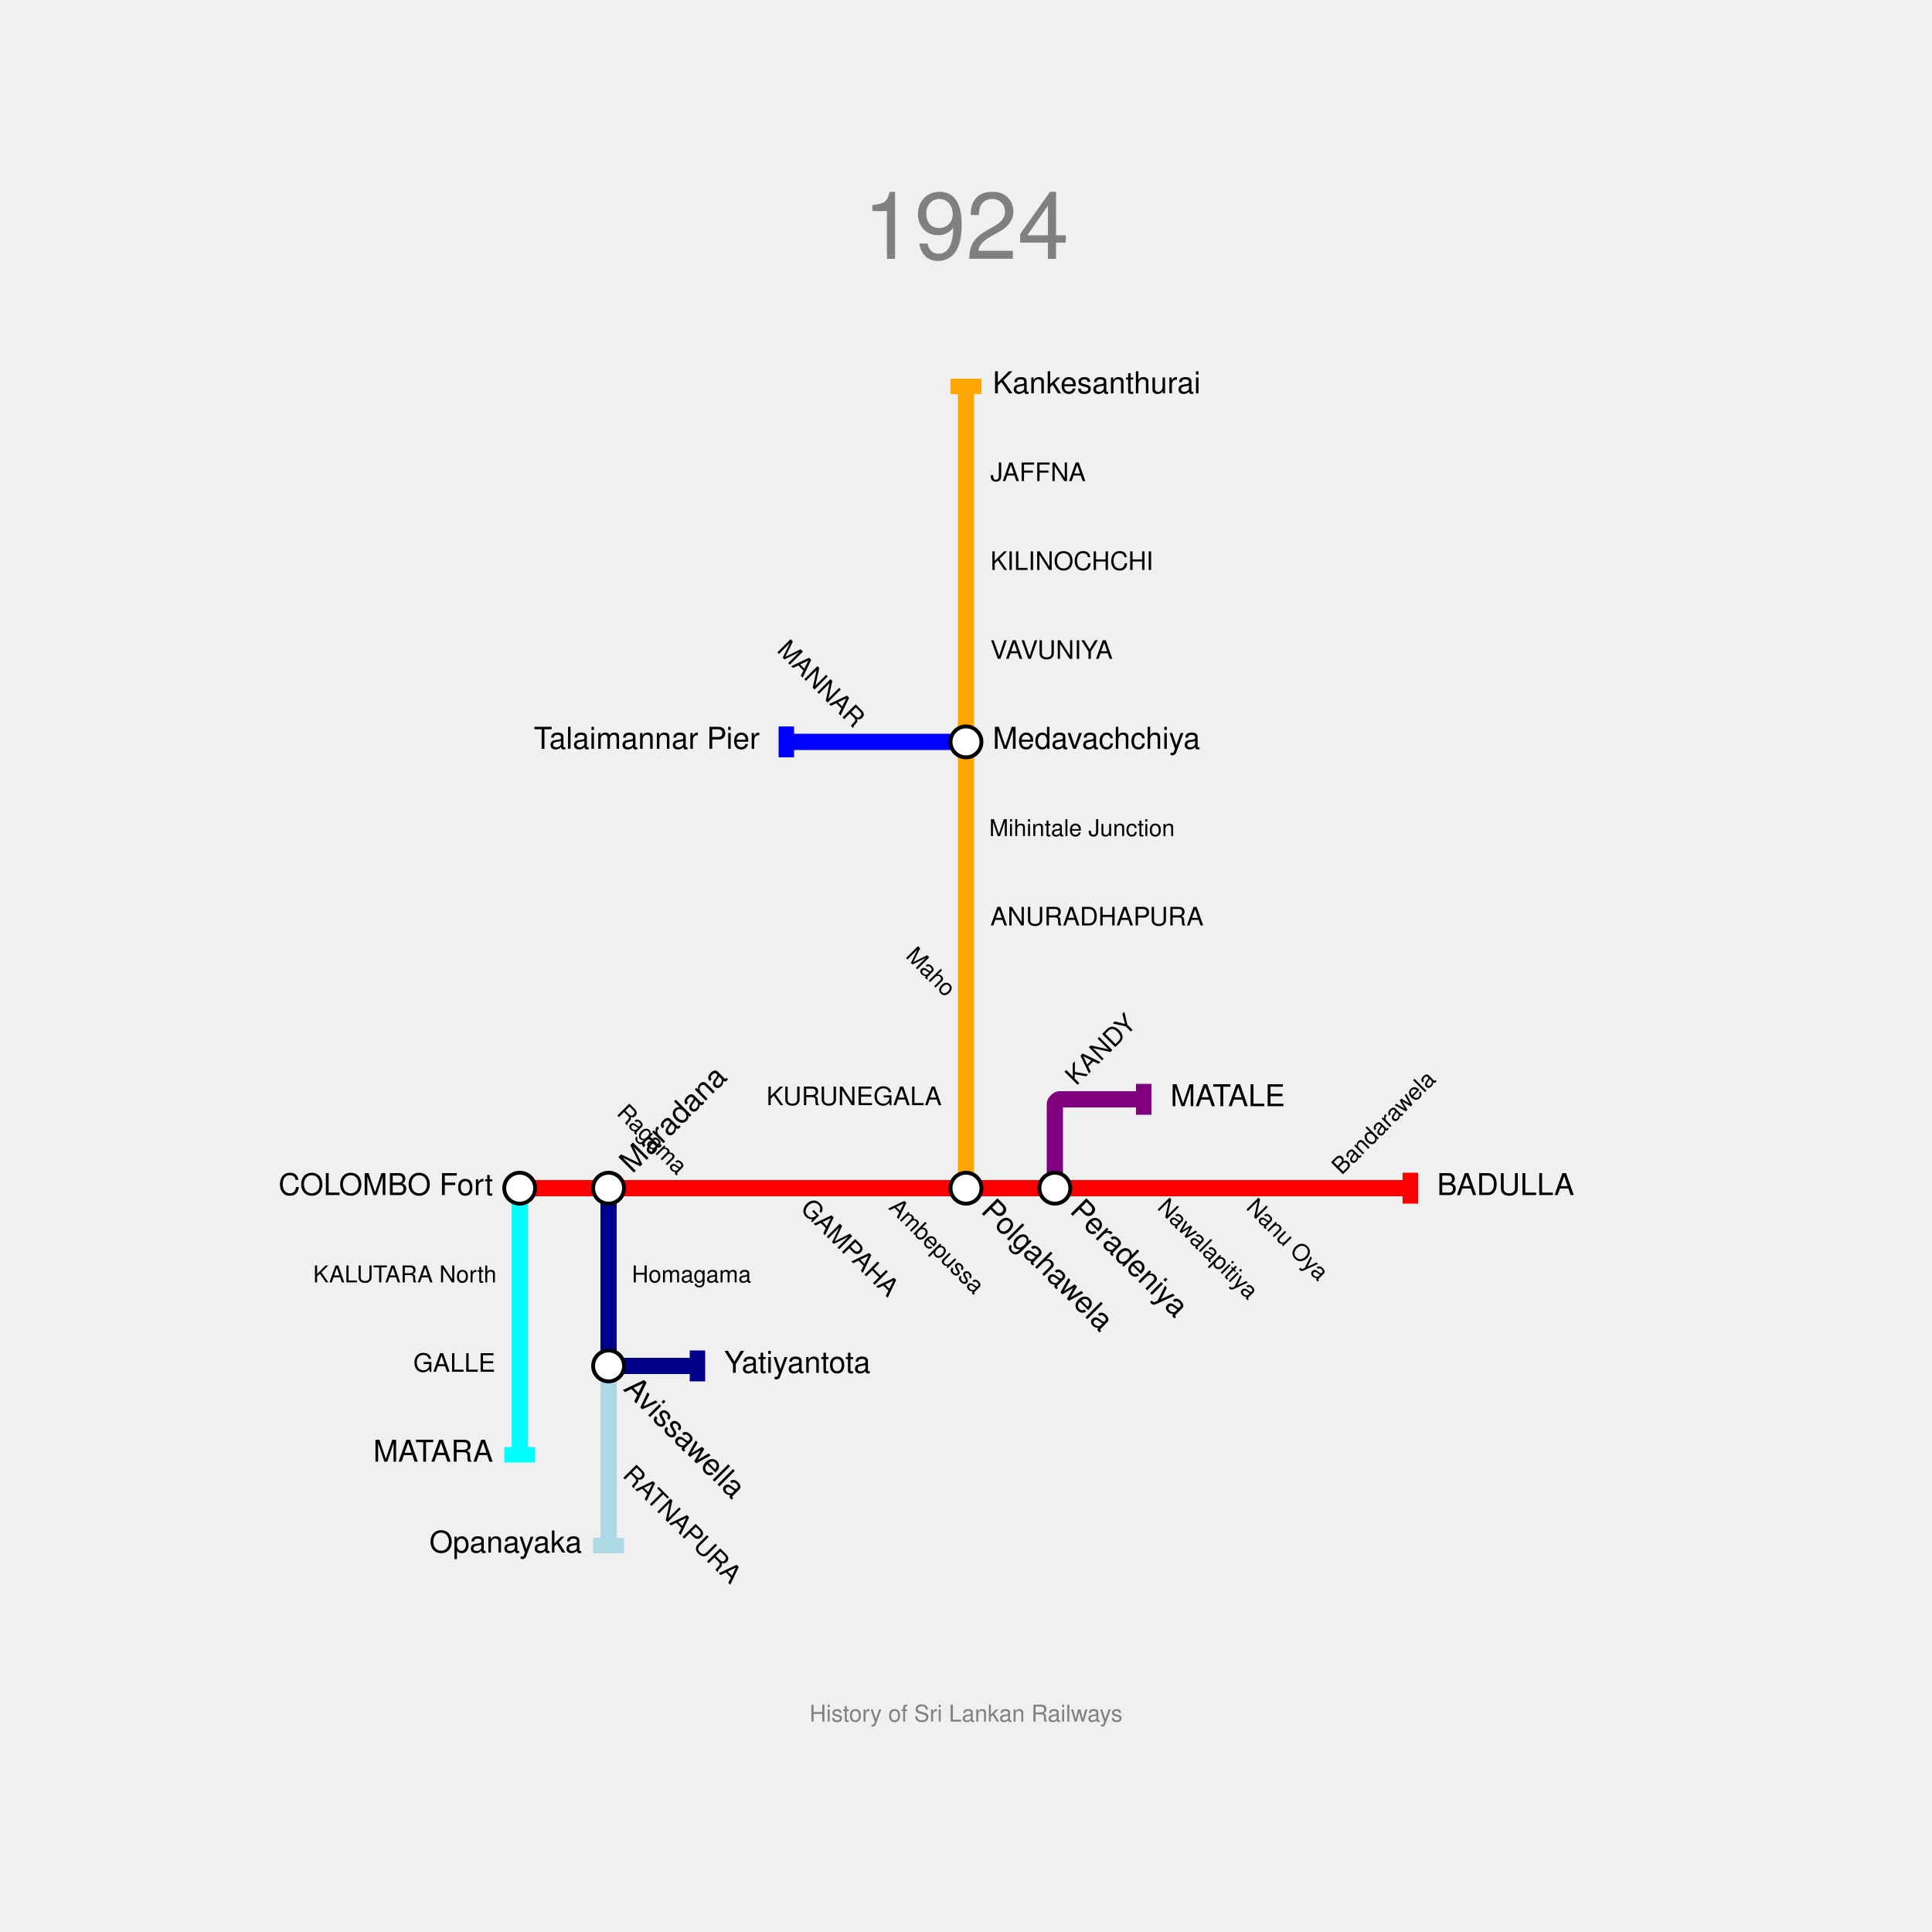
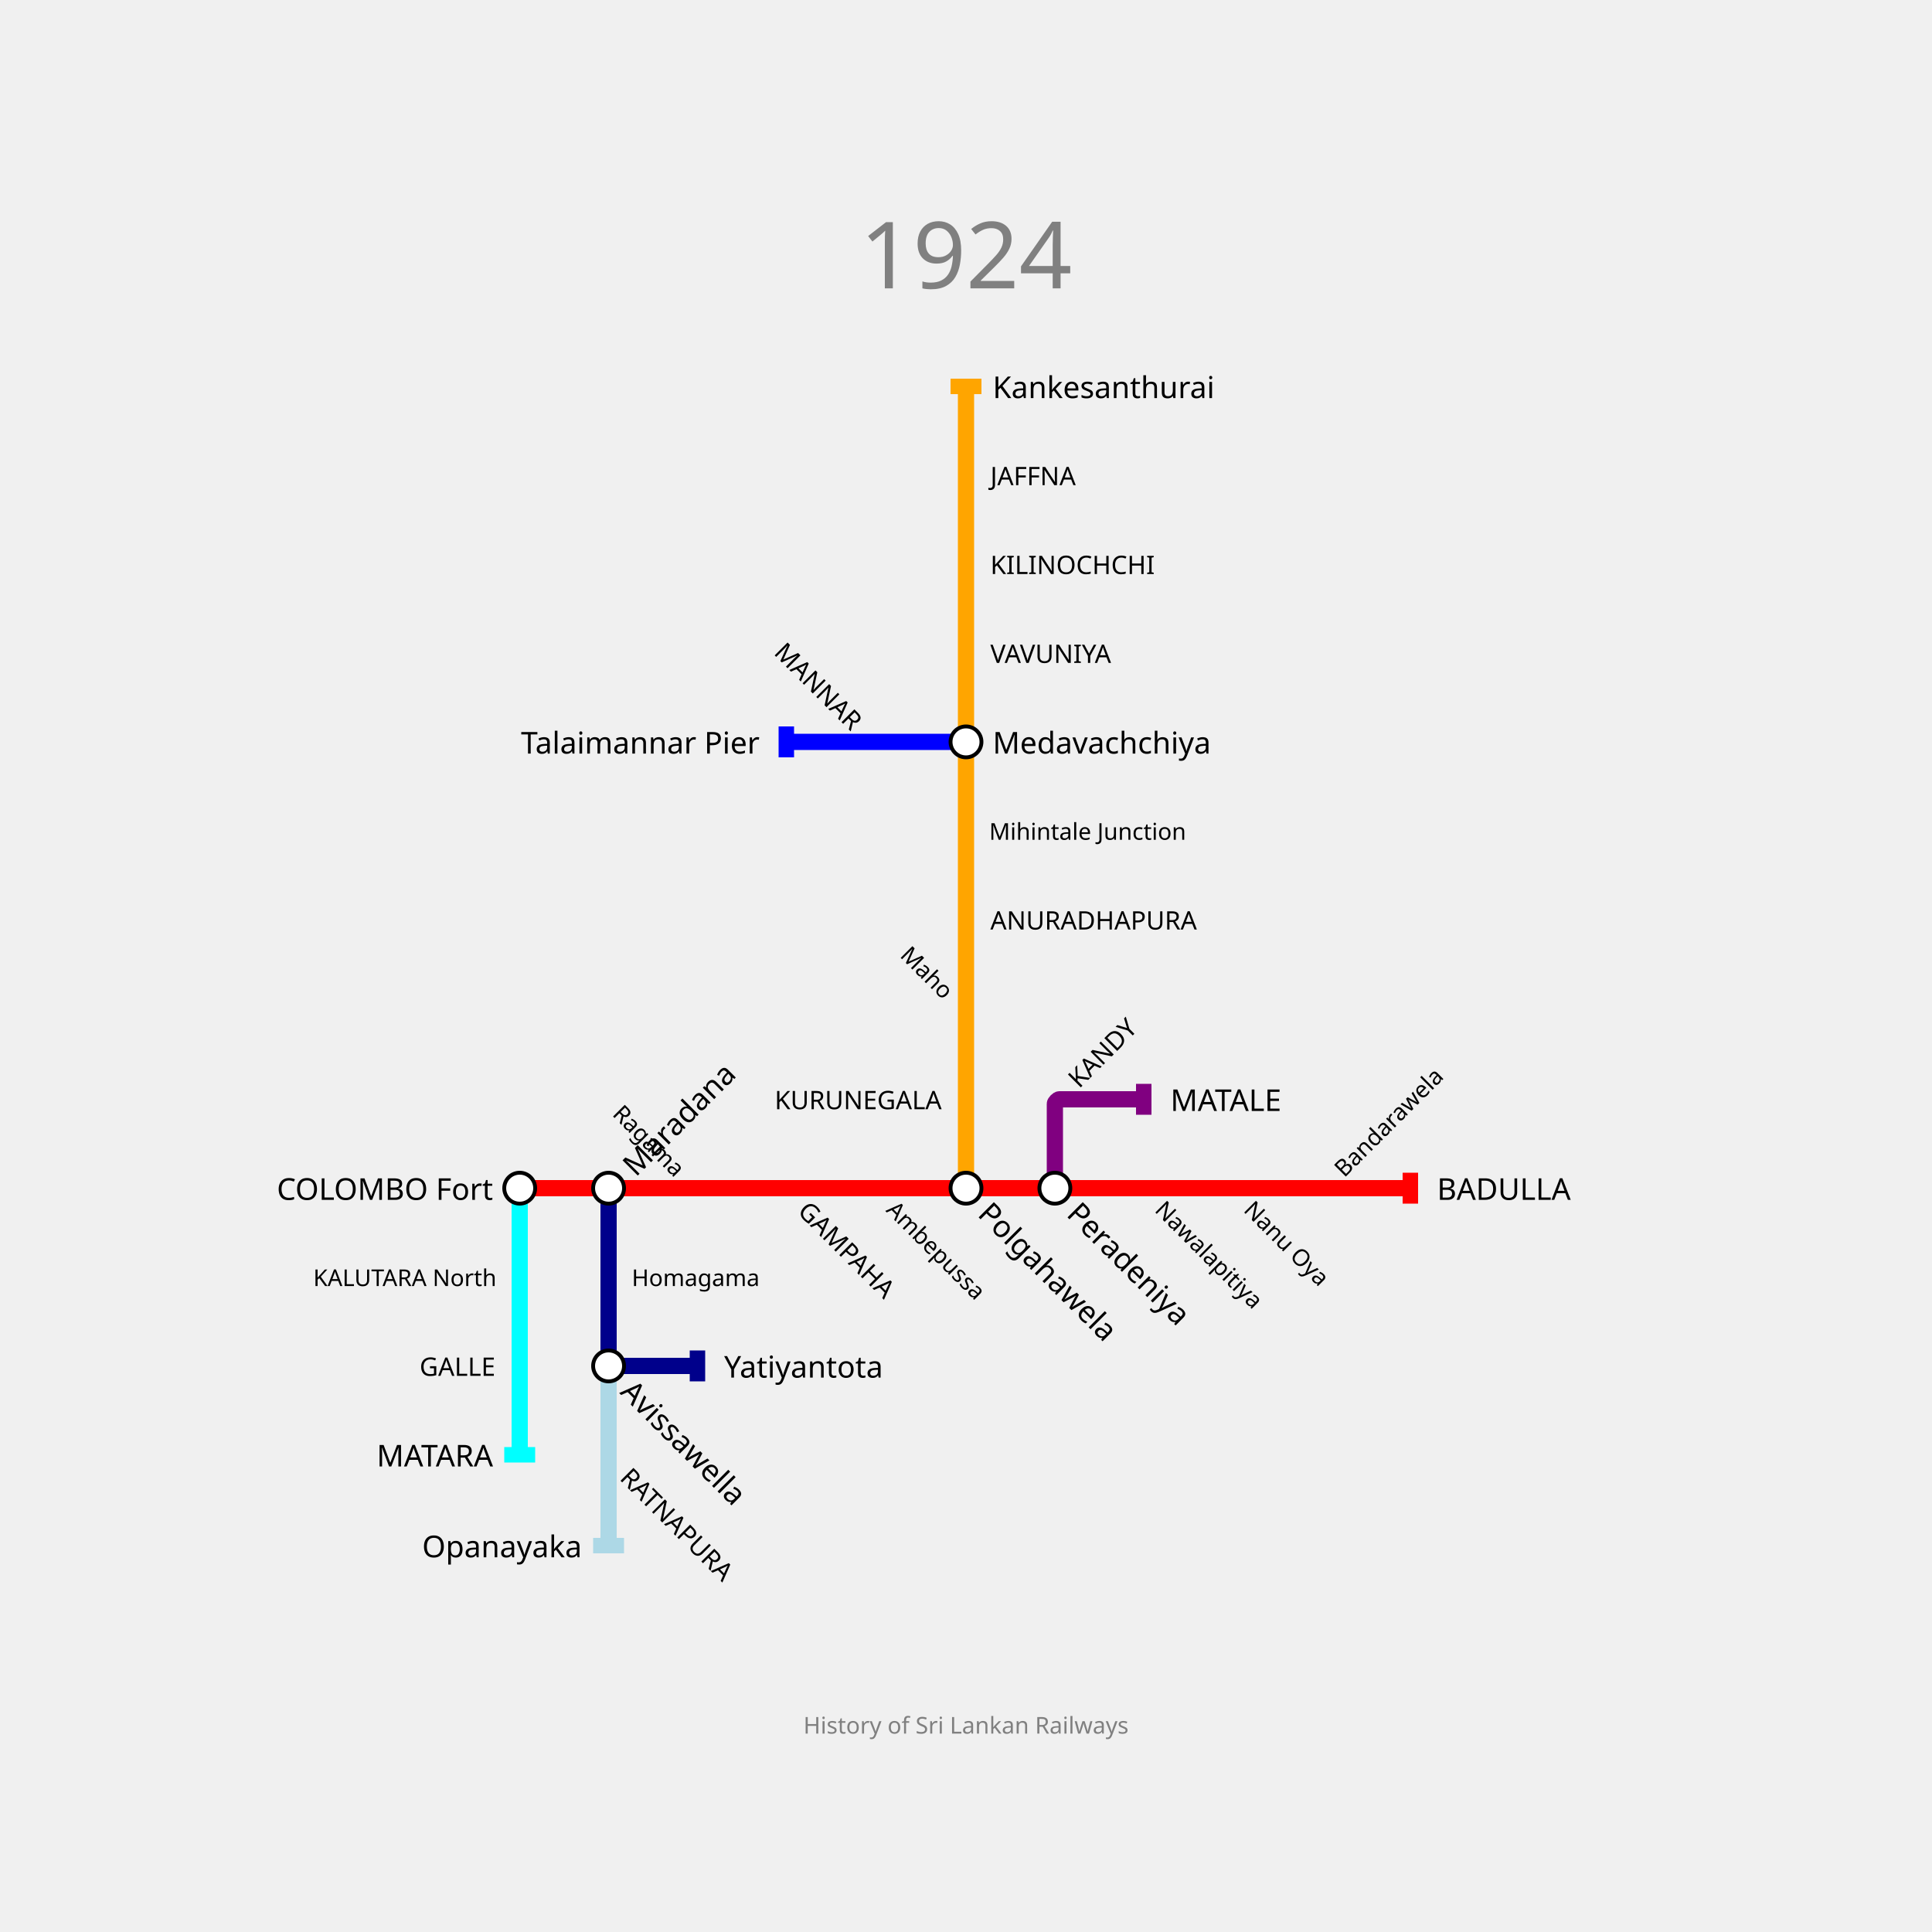
<svg xmlns="http://www.w3.org/2000/svg" width="1000" height="1000" padding="200">
-   <text fill="gray" stroke="none" font-size="48" font-family="Helvetica" x="500.0" y="112.0" text-anchor="middle" dominant-baseline="hanging">1924</text>
-   <text fill="gray" stroke="none" font-size="12" font-family="Helvetica" x="500.0" y="888.0" text-anchor="middle" dominant-baseline="text-top">History of Sri Lankan Railways</text>
+   <text fill="gray" stroke="none" font-size="48" font-family="trebuchet ms" x="500.0" y="112.0" text-anchor="middle" dominant-baseline="hanging">1924</text>
+   <text fill="gray" stroke="none" font-size="12" font-family="trebuchet ms" x="500.0" y="888.0" text-anchor="middle" dominant-baseline="text-top">History of Sri Lankan Railways</text>
  <g>
    <path fill="none" stroke-width="8.4" stroke-opacity="1" d="M 269.0,615.0 L 315.0,615.0 L 361.0,615.0 L 407.0,615.0 L 453.0,615.0 L 500.0,615.0 L 546.0,615.0 L 592.0,615.0 L 638.0,615.0 L 684.0,615.0 L 730.0,615.0" stroke="red" />
    <rect stroke="none" fill-opacity="1" x="726" y="607" width="8" height="16" fill="red" />
  </g>
  <g>
    <path fill="none" stroke-width="8.4" stroke-opacity="1" d="M 269.0,615.0 L 269.0,661.0 L 269.0,707.0 L 269.0,753.0" stroke="cyan" />
    <rect stroke="none" fill-opacity="1" x="261" y="749" width="16" height="8" fill="cyan" />
  </g>
  <g>
    <path fill="none" stroke-width="8.4" stroke-opacity="1" d="M 500.0,615.0 L 500.0,569.0 L 500.0,523.0 L 500.0,476.0 L 500.0,430.0 L 500.0,384.0 L 500.0,338.0 L 500.0,292.0 L 500.0,246.0 L 500.0,200.0" stroke="orange" />
    <rect stroke="none" fill-opacity="1" x="492" y="196" width="16" height="8" fill="orange" />
  </g>
  <g>
    <path fill="none" stroke-width="8.4" stroke-opacity="1" d="M 315.0,615.0 L 315.0,661.0 L 315.0,704.7 C 315.0,705.467 316.533,707.0 317.3,707.0 L 361.0,707.0" stroke="darkblue" />
    <rect stroke="none" fill-opacity="1" x="357" y="699" width="8" height="16" fill="darkblue" />
  </g>
  <g>
    <path fill="none" stroke-width="8.4" stroke-opacity="1" d="M 315.0,707.0 L 315.0,753.0 L 315.0,800.0" stroke="lightblue" />
    <rect stroke="none" fill-opacity="1" x="307" y="796" width="16" height="8" fill="lightblue" />
  </g>
  <g>
    <path fill="none" stroke-width="8.4" stroke-opacity="1" d="M 546.0,615.0 L 546.0,571.3 C 546.0,570.533 547.533,569.0 548.3,569.0 L 592.0,569.0" stroke="purple" />
    <rect stroke="none" fill-opacity="1" x="588" y="561" width="8" height="16" fill="purple" />
  </g>
  <g>
    <path fill="none" stroke-width="8.4" stroke-opacity="1" d="M 500.0,384.0 L 453.0,384.0 L 407.0,384.0" stroke="blue" />
    <rect stroke="none" fill-opacity="1" x="403" y="376" width="8" height="16" fill="blue" />
  </g>
  <g>
    <circle r="8" fill="white" stroke="black" stroke-width="2.0" cx="269" cy="615" />
-     <text fill="black" stroke="none" font-size="15.6" font-family="Helvetica" font-weight="100" text-anchor="end" dominant-baseline="central" x="255.2" y="615" transform="translate(269,615) rotate(0) translate(-269,-615)">COLOMBO Fort</text>
+     <text fill="black" stroke="none" font-size="15.6" font-family="trebuchet ms" font-weight="100" text-anchor="end" dominant-baseline="central" x="255.2" y="615" transform="translate(269,615) rotate(0) translate(-269,-615)">COLOMBO Fort</text>
  </g>
  <g>
    <circle r="8" fill="white" stroke="black" stroke-width="2.0" cx="315" cy="615" />
-     <text fill="black" stroke="none" font-size="15.6" font-family="Helvetica" font-weight="100" text-anchor="start" dominant-baseline="central" x="328.8" y="615" transform="translate(315,615) rotate(-45) translate(-315,-615)">Maradana</text>
+     <text fill="black" stroke="none" font-size="15.6" font-family="trebuchet ms" font-weight="100" text-anchor="start" dominant-baseline="central" x="328.8" y="615" transform="translate(315,615) rotate(-45) translate(-315,-615)">Maradana</text>
  </g>
  <g>
    <circle r="8" fill="white" stroke="black" stroke-width="2.0" cx="500" cy="615" />
-     <text fill="black" stroke="none" font-size="15.6" font-family="Helvetica" font-weight="100" text-anchor="start" dominant-baseline="central" x="513.8" y="615" transform="translate(500,615) rotate(-315) translate(-500,-615)">Polgahawela</text>
+     <text fill="black" stroke="none" font-size="15.6" font-family="trebuchet ms" font-weight="100" text-anchor="start" dominant-baseline="central" x="513.8" y="615" transform="translate(500,615) rotate(-315) translate(-500,-615)">Polgahawela</text>
  </g>
  <g>
    <circle r="8" fill="white" stroke="black" stroke-width="2.0" cx="546" cy="615" />
-     <text fill="black" stroke="none" font-size="15.6" font-family="Helvetica" font-weight="100" text-anchor="start" dominant-baseline="central" x="559.8" y="615" transform="translate(546,615) rotate(-315) translate(-546,-615)">Peradeniya</text>
+     <text fill="black" stroke="none" font-size="15.6" font-family="trebuchet ms" font-weight="100" text-anchor="start" dominant-baseline="central" x="559.8" y="615" transform="translate(546,615) rotate(-315) translate(-546,-615)">Peradeniya</text>
  </g>
  <g>
-     <text fill="black" stroke="none" font-size="15.6" font-family="Helvetica" font-weight="100" text-anchor="start" dominant-baseline="central" x="743.8" y="615" transform="translate(730,615) rotate(0) translate(-730,-615)">BADULLA</text>
+     <text fill="black" stroke="none" font-size="15.6" font-family="trebuchet ms" font-weight="100" text-anchor="start" dominant-baseline="central" x="743.8" y="615" transform="translate(730,615) rotate(0) translate(-730,-615)">BADULLA</text>
  </g>
  <g>
-     <text fill="black" stroke="none" font-size="15.6" font-family="Helvetica" font-weight="100" text-anchor="end" dominant-baseline="central" x="255.2" y="753" transform="translate(269,753) rotate(0) translate(-269,-753)">MATARA</text>
+     <text fill="black" stroke="none" font-size="15.6" font-family="trebuchet ms" font-weight="100" text-anchor="end" dominant-baseline="central" x="255.2" y="753" transform="translate(269,753) rotate(0) translate(-269,-753)">MATARA</text>
  </g>
  <g>
    <circle r="8" fill="white" stroke="black" stroke-width="2.0" cx="500" cy="384" />
-     <text fill="black" stroke="none" font-size="15.6" font-family="Helvetica" font-weight="100" text-anchor="start" dominant-baseline="central" x="513.8" y="384" transform="translate(500,384) rotate(0) translate(-500,-384)">Medavachchiya</text>
+     <text fill="black" stroke="none" font-size="15.6" font-family="trebuchet ms" font-weight="100" text-anchor="start" dominant-baseline="central" x="513.8" y="384" transform="translate(500,384) rotate(0) translate(-500,-384)">Medavachchiya</text>
  </g>
  <g>
-     <text fill="black" stroke="none" font-size="15.6" font-family="Helvetica" font-weight="100" text-anchor="start" dominant-baseline="central" x="513.8" y="200" transform="translate(500,200) rotate(0) translate(-500,-200)">Kankesanthurai</text>
+     <text fill="black" stroke="none" font-size="15.6" font-family="trebuchet ms" font-weight="100" text-anchor="start" dominant-baseline="central" x="513.8" y="200" transform="translate(500,200) rotate(0) translate(-500,-200)">Kankesanthurai</text>
  </g>
  <g>
    <circle r="8" fill="white" stroke="black" stroke-width="2.0" cx="315" cy="707" />
-     <text fill="black" stroke="none" font-size="15.6" font-family="Helvetica" font-weight="100" text-anchor="start" dominant-baseline="central" x="328.8" y="707" transform="translate(315,707) rotate(-315) translate(-315,-707)">Avissawella</text>
+     <text fill="black" stroke="none" font-size="15.6" font-family="trebuchet ms" font-weight="100" text-anchor="start" dominant-baseline="central" x="328.8" y="707" transform="translate(315,707) rotate(-315) translate(-315,-707)">Avissawella</text>
  </g>
  <g>
-     <text fill="black" stroke="none" font-size="15.6" font-family="Helvetica" font-weight="100" text-anchor="start" dominant-baseline="central" x="374.8" y="707" transform="translate(361,707) rotate(0) translate(-361,-707)">Yatiyantota</text>
+     <text fill="black" stroke="none" font-size="15.6" font-family="trebuchet ms" font-weight="100" text-anchor="start" dominant-baseline="central" x="374.8" y="707" transform="translate(361,707) rotate(0) translate(-361,-707)">Yatiyantota</text>
  </g>
  <g>
-     <text fill="black" stroke="none" font-size="15.6" font-family="Helvetica" font-weight="100" text-anchor="end" dominant-baseline="central" x="301.2" y="800" transform="translate(315,800) rotate(0) translate(-315,-800)">Opanayaka</text>
+     <text fill="black" stroke="none" font-size="15.6" font-family="trebuchet ms" font-weight="100" text-anchor="end" dominant-baseline="central" x="301.2" y="800" transform="translate(315,800) rotate(0) translate(-315,-800)">Opanayaka</text>
  </g>
  <g>
-     <text fill="black" stroke="none" font-size="15.6" font-family="Helvetica" font-weight="100" text-anchor="start" dominant-baseline="central" x="605.8" y="569" transform="translate(592,569) rotate(0) translate(-592,-569)">MATALE</text>
+     <text fill="black" stroke="none" font-size="15.6" font-family="trebuchet ms" font-weight="100" text-anchor="start" dominant-baseline="central" x="605.8" y="569" transform="translate(592,569) rotate(0) translate(-592,-569)">MATALE</text>
  </g>
  <g>
-     <text fill="black" stroke="none" font-size="15.6" font-family="Helvetica" font-weight="100" text-anchor="end" dominant-baseline="central" x="393.2" y="384" transform="translate(407,384) rotate(0) translate(-407,-384)">Talaimannar Pier</text>
+     <text fill="black" stroke="none" font-size="15.6" font-family="trebuchet ms" font-weight="100" text-anchor="end" dominant-baseline="central" x="393.2" y="384" transform="translate(407,384) rotate(0) translate(-407,-384)">Talaimannar Pier</text>
  </g>
  <g>
-     <text fill="black" stroke="none" font-size="13.2" font-family="Helvetica" font-weight="100" text-anchor="start" dominant-baseline="central" x="419.6" y="615" transform="translate(407,615) rotate(-315) translate(-407,-615)">GAMPAHA</text>
+     <text fill="black" stroke="none" font-size="13.2" font-family="trebuchet ms" font-weight="100" text-anchor="start" dominant-baseline="central" x="419.6" y="615" transform="translate(407,615) rotate(-315) translate(-407,-615)">GAMPAHA</text>
  </g>
  <g>
-     <text fill="black" stroke="none" font-size="13.2" font-family="Helvetica" font-weight="100" text-anchor="end" dominant-baseline="central" x="256.4" y="707" transform="translate(269,707) rotate(0) translate(-269,-707)">GALLE</text>
+     <text fill="black" stroke="none" font-size="13.2" font-family="trebuchet ms" font-weight="100" text-anchor="end" dominant-baseline="central" x="256.4" y="707" transform="translate(269,707) rotate(0) translate(-269,-707)">GALLE</text>
  </g>
  <g>
-     <text fill="black" stroke="none" font-size="13.2" font-family="Helvetica" font-weight="100" text-anchor="end" dominant-baseline="central" x="487.4" y="569" transform="translate(500,569) rotate(0) translate(-500,-569)">KURUNEGALA</text>
+     <text fill="black" stroke="none" font-size="13.2" font-family="trebuchet ms" font-weight="100" text-anchor="end" dominant-baseline="central" x="487.4" y="569" transform="translate(500,569) rotate(0) translate(-500,-569)">KURUNEGALA</text>
  </g>
  <g>
-     <text fill="black" stroke="none" font-size="13.2" font-family="Helvetica" font-weight="100" text-anchor="start" dominant-baseline="central" x="512.6" y="476" transform="translate(500,476) rotate(0) translate(-500,-476)">ANURADHAPURA</text>
+     <text fill="black" stroke="none" font-size="13.2" font-family="trebuchet ms" font-weight="100" text-anchor="start" dominant-baseline="central" x="512.6" y="476" transform="translate(500,476) rotate(0) translate(-500,-476)">ANURADHAPURA</text>
  </g>
  <g>
-     <text fill="black" stroke="none" font-size="13.2" font-family="Helvetica" font-weight="100" text-anchor="start" dominant-baseline="central" x="512.6" y="338" transform="translate(500,338) rotate(0) translate(-500,-338)">VAVUNIYA</text>
+     <text fill="black" stroke="none" font-size="13.2" font-family="trebuchet ms" font-weight="100" text-anchor="start" dominant-baseline="central" x="512.6" y="338" transform="translate(500,338) rotate(0) translate(-500,-338)">VAVUNIYA</text>
  </g>
  <g>
-     <text fill="black" stroke="none" font-size="13.2" font-family="Helvetica" font-weight="100" text-anchor="start" dominant-baseline="central" x="512.6" y="292" transform="translate(500,292) rotate(0) translate(-500,-292)">KILINOCHCHI</text>
+     <text fill="black" stroke="none" font-size="13.2" font-family="trebuchet ms" font-weight="100" text-anchor="start" dominant-baseline="central" x="512.6" y="292" transform="translate(500,292) rotate(0) translate(-500,-292)">KILINOCHCHI</text>
  </g>
  <g>
-     <text fill="black" stroke="none" font-size="13.2" font-family="Helvetica" font-weight="100" text-anchor="start" dominant-baseline="central" x="512.6" y="246" transform="translate(500,246) rotate(0) translate(-500,-246)">JAFFNA</text>
+     <text fill="black" stroke="none" font-size="13.2" font-family="trebuchet ms" font-weight="100" text-anchor="start" dominant-baseline="central" x="512.6" y="246" transform="translate(500,246) rotate(0) translate(-500,-246)">JAFFNA</text>
  </g>
  <g>
-     <text fill="black" stroke="none" font-size="13.2" font-family="Helvetica" font-weight="100" text-anchor="start" dominant-baseline="central" x="327.6" y="753" transform="translate(315,753) rotate(-315) translate(-315,-753)">RATNAPURA</text>
+     <text fill="black" stroke="none" font-size="13.2" font-family="trebuchet ms" font-weight="100" text-anchor="start" dominant-baseline="central" x="327.6" y="753" transform="translate(315,753) rotate(-315) translate(-315,-753)">RATNAPURA</text>
  </g>
  <g>
-     <text fill="black" stroke="none" font-size="13.2" font-family="Helvetica" font-weight="100" text-anchor="start" dominant-baseline="central" x="558.6" y="569" transform="translate(546,569) rotate(-45) translate(-546,-569)">KANDY</text>
+     <text fill="black" stroke="none" font-size="13.2" font-family="trebuchet ms" font-weight="100" text-anchor="start" dominant-baseline="central" x="558.6" y="569" transform="translate(546,569) rotate(-45) translate(-546,-569)">KANDY</text>
  </g>
  <g>
-     <text fill="black" stroke="none" font-size="13.2" font-family="Helvetica" font-weight="100" text-anchor="end" dominant-baseline="central" x="440.4" y="384" transform="translate(453,384) rotate(45) translate(-453,-384)">MANNAR</text>
+     <text fill="black" stroke="none" font-size="13.2" font-family="trebuchet ms" font-weight="100" text-anchor="end" dominant-baseline="central" x="440.4" y="384" transform="translate(453,384) rotate(45) translate(-453,-384)">MANNAR</text>
  </g>
  <g>
-     <text fill="black" stroke="none" font-size="12" font-family="Helvetica" font-weight="100" text-anchor="end" dominant-baseline="central" x="349.0" y="615" transform="translate(361,615) rotate(45) translate(-361,-615)">Ragama</text>
+     <text fill="black" stroke="none" font-size="12" font-family="trebuchet ms" font-weight="100" text-anchor="end" dominant-baseline="central" x="349.0" y="615" transform="translate(361,615) rotate(45) translate(-361,-615)">Ragama</text>
  </g>
  <g>
-     <text fill="black" stroke="none" font-size="12" font-family="Helvetica" font-weight="100" text-anchor="start" dominant-baseline="central" x="465.0" y="615" transform="translate(453,615) rotate(-315) translate(-453,-615)">Ambepussa</text>
+     <text fill="black" stroke="none" font-size="12" font-family="trebuchet ms" font-weight="100" text-anchor="start" dominant-baseline="central" x="465.0" y="615" transform="translate(453,615) rotate(-315) translate(-453,-615)">Ambepussa</text>
  </g>
  <g>
-     <text fill="black" stroke="none" font-size="12" font-family="Helvetica" font-weight="100" text-anchor="start" dominant-baseline="central" x="604.0" y="615" transform="translate(592,615) rotate(-315) translate(-592,-615)">Nawalapitiya</text>
+     <text fill="black" stroke="none" font-size="12" font-family="trebuchet ms" font-weight="100" text-anchor="start" dominant-baseline="central" x="604.0" y="615" transform="translate(592,615) rotate(-315) translate(-592,-615)">Nawalapitiya</text>
  </g>
  <g>
-     <text fill="black" stroke="none" font-size="12" font-family="Helvetica" font-weight="100" text-anchor="start" dominant-baseline="central" x="650.0" y="615" transform="translate(638,615) rotate(-315) translate(-638,-615)">Nanu Oya</text>
+     <text fill="black" stroke="none" font-size="12" font-family="trebuchet ms" font-weight="100" text-anchor="start" dominant-baseline="central" x="650.0" y="615" transform="translate(638,615) rotate(-315) translate(-638,-615)">Nanu Oya</text>
  </g>
  <g>
-     <text fill="black" stroke="none" font-size="12" font-family="Helvetica" font-weight="100" text-anchor="start" dominant-baseline="central" x="696.0" y="615" transform="translate(684,615) rotate(-45) translate(-684,-615)">Bandarawela</text>
+     <text fill="black" stroke="none" font-size="12" font-family="trebuchet ms" font-weight="100" text-anchor="start" dominant-baseline="central" x="696.0" y="615" transform="translate(684,615) rotate(-45) translate(-684,-615)">Bandarawela</text>
  </g>
  <g>
-     <text fill="black" stroke="none" font-size="12" font-family="Helvetica" font-weight="100" text-anchor="end" dominant-baseline="central" x="257.0" y="661" transform="translate(269,661) rotate(0) translate(-269,-661)">KALUTARA North</text>
+     <text fill="black" stroke="none" font-size="12" font-family="trebuchet ms" font-weight="100" text-anchor="end" dominant-baseline="central" x="257.0" y="661" transform="translate(269,661) rotate(0) translate(-269,-661)">KALUTARA North</text>
  </g>
  <g>
-     <text fill="black" stroke="none" font-size="12" font-family="Helvetica" font-weight="100" text-anchor="end" dominant-baseline="central" x="488.0" y="523" transform="translate(500,523) rotate(45) translate(-500,-523)">Maho</text>
+     <text fill="black" stroke="none" font-size="12" font-family="trebuchet ms" font-weight="100" text-anchor="end" dominant-baseline="central" x="488.0" y="523" transform="translate(500,523) rotate(45) translate(-500,-523)">Maho</text>
  </g>
  <g>
-     <text fill="black" stroke="none" font-size="12" font-family="Helvetica" font-weight="100" text-anchor="start" dominant-baseline="central" x="512.0" y="430" transform="translate(500,430) rotate(0) translate(-500,-430)">Mihintale Junction</text>
+     <text fill="black" stroke="none" font-size="12" font-family="trebuchet ms" font-weight="100" text-anchor="start" dominant-baseline="central" x="512.0" y="430" transform="translate(500,430) rotate(0) translate(-500,-430)">Mihintale Junction</text>
  </g>
  <g>
-     <text fill="black" stroke="none" font-size="12" font-family="Helvetica" font-weight="100" text-anchor="start" dominant-baseline="central" x="327.0" y="661" transform="translate(315,661) rotate(0) translate(-315,-661)">Homagama</text>
+     <text fill="black" stroke="none" font-size="12" font-family="trebuchet ms" font-weight="100" text-anchor="start" dominant-baseline="central" x="327.0" y="661" transform="translate(315,661) rotate(0) translate(-315,-661)">Homagama</text>
  </g>
</svg>
